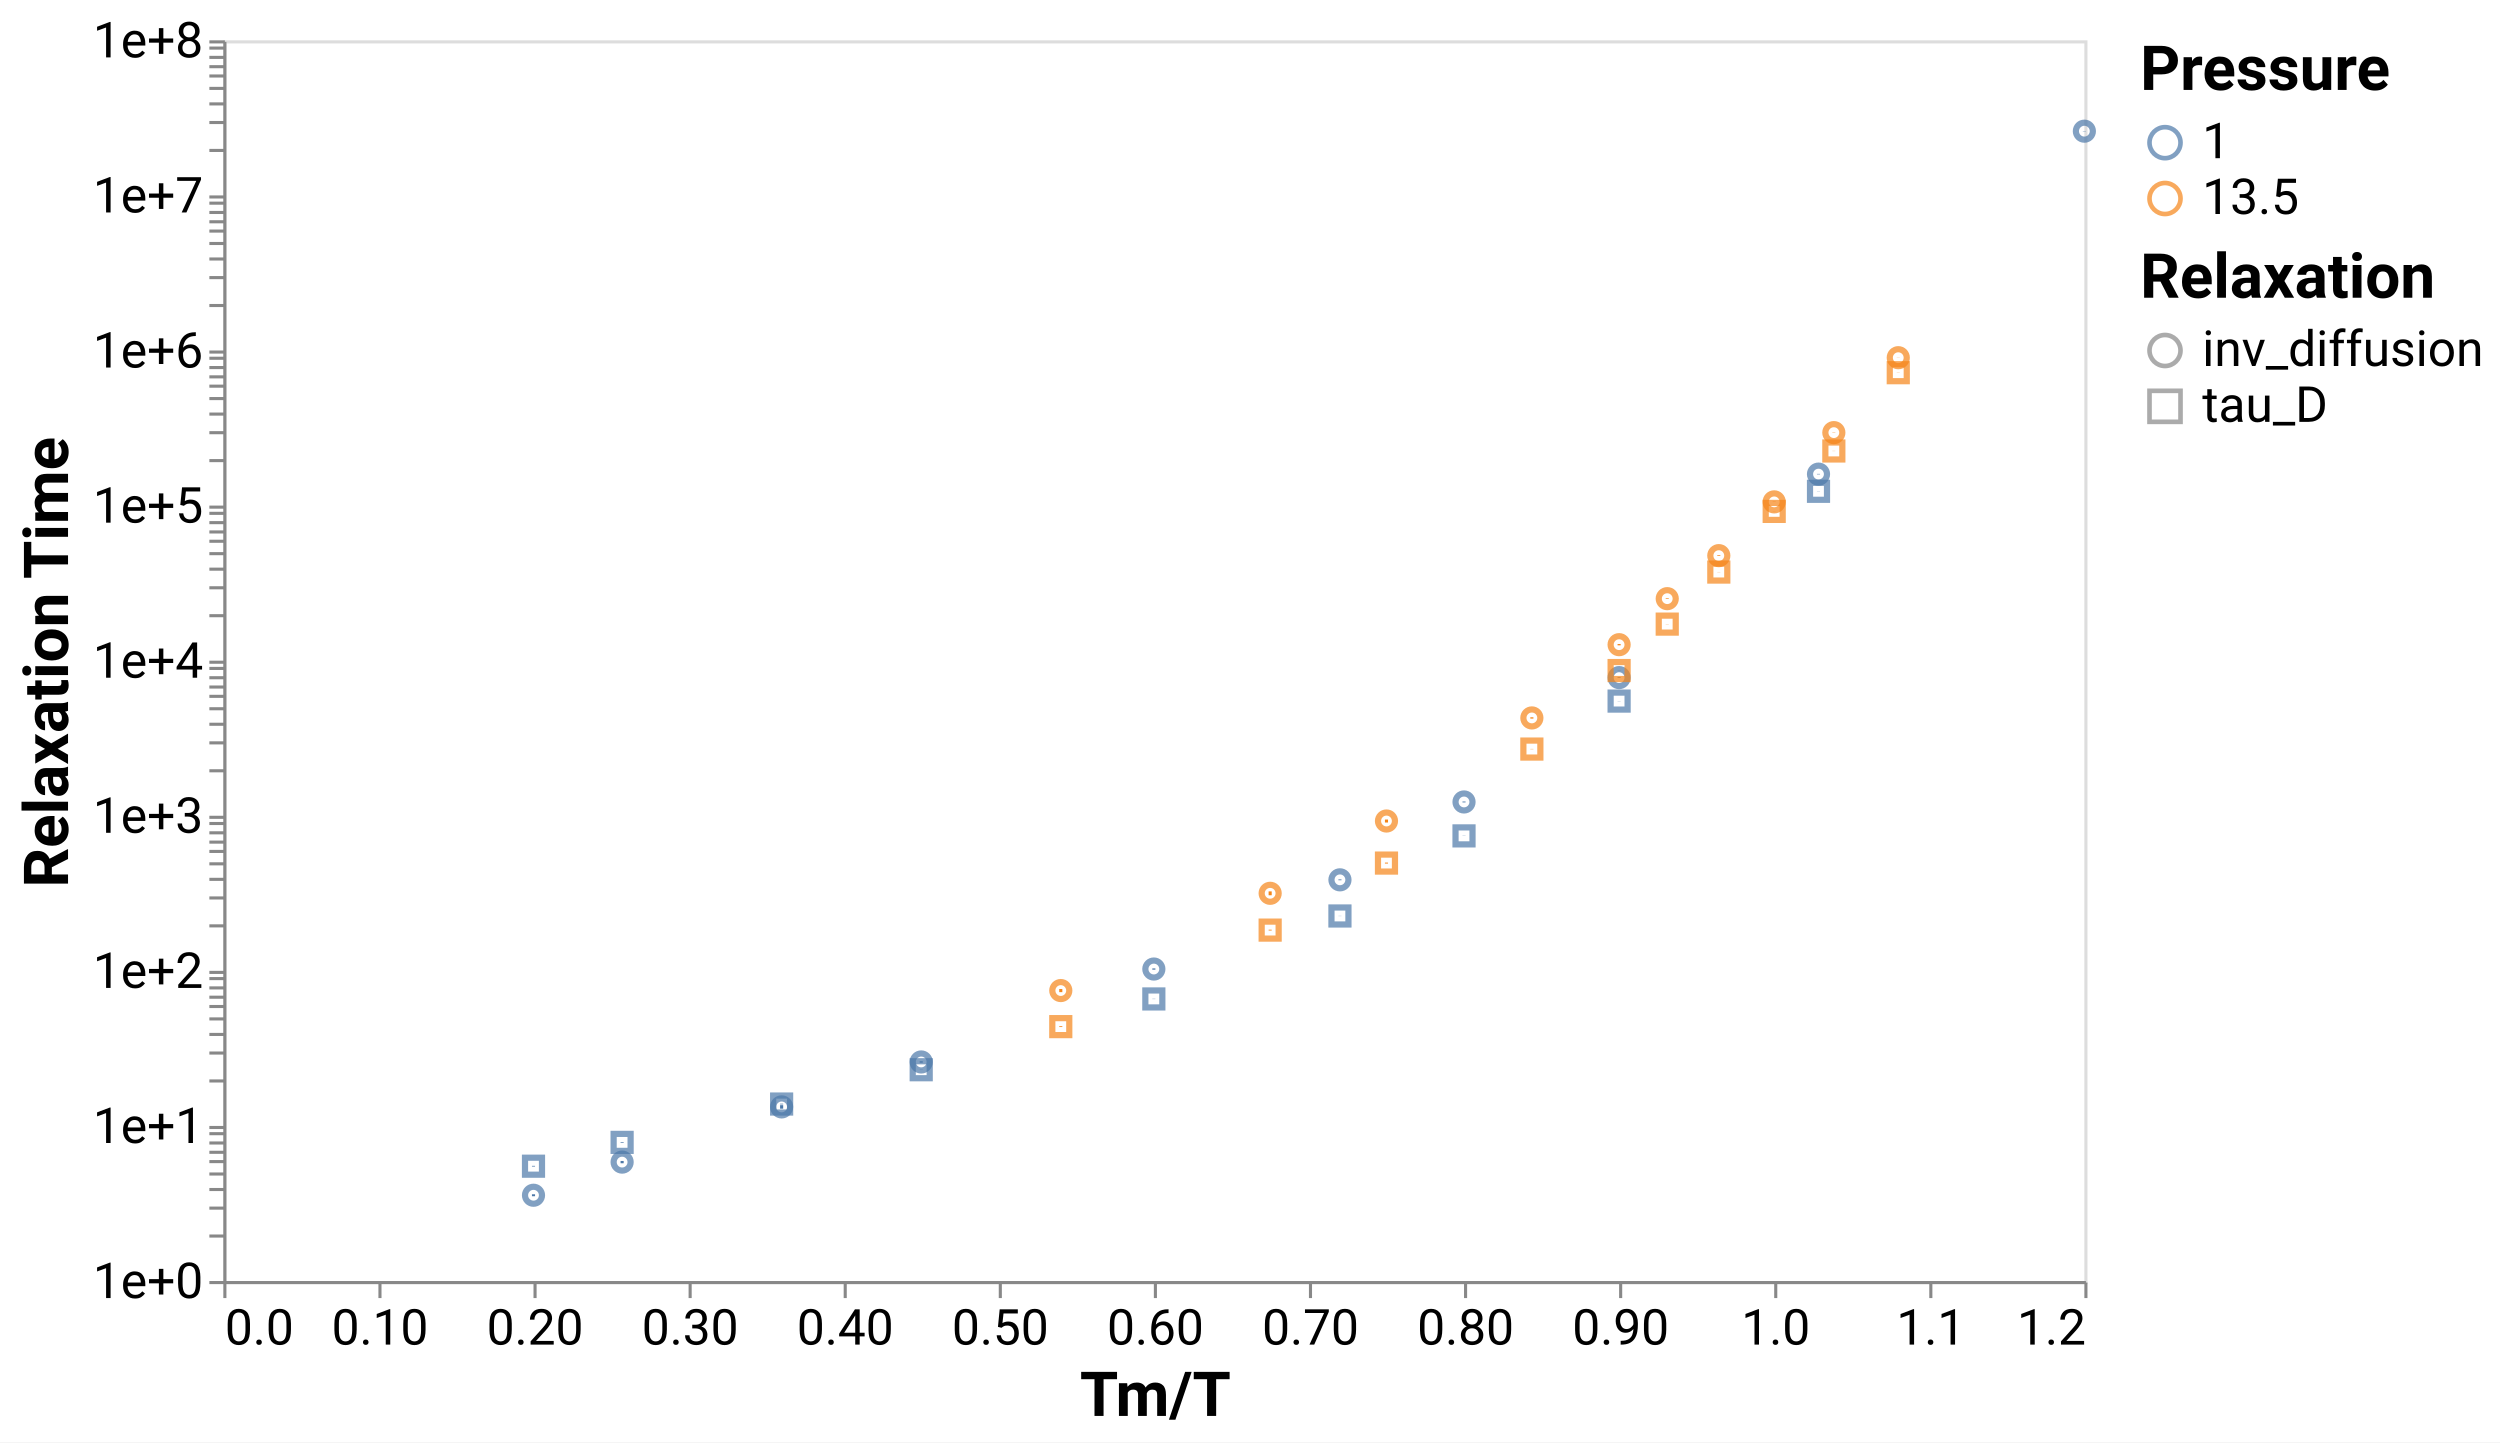
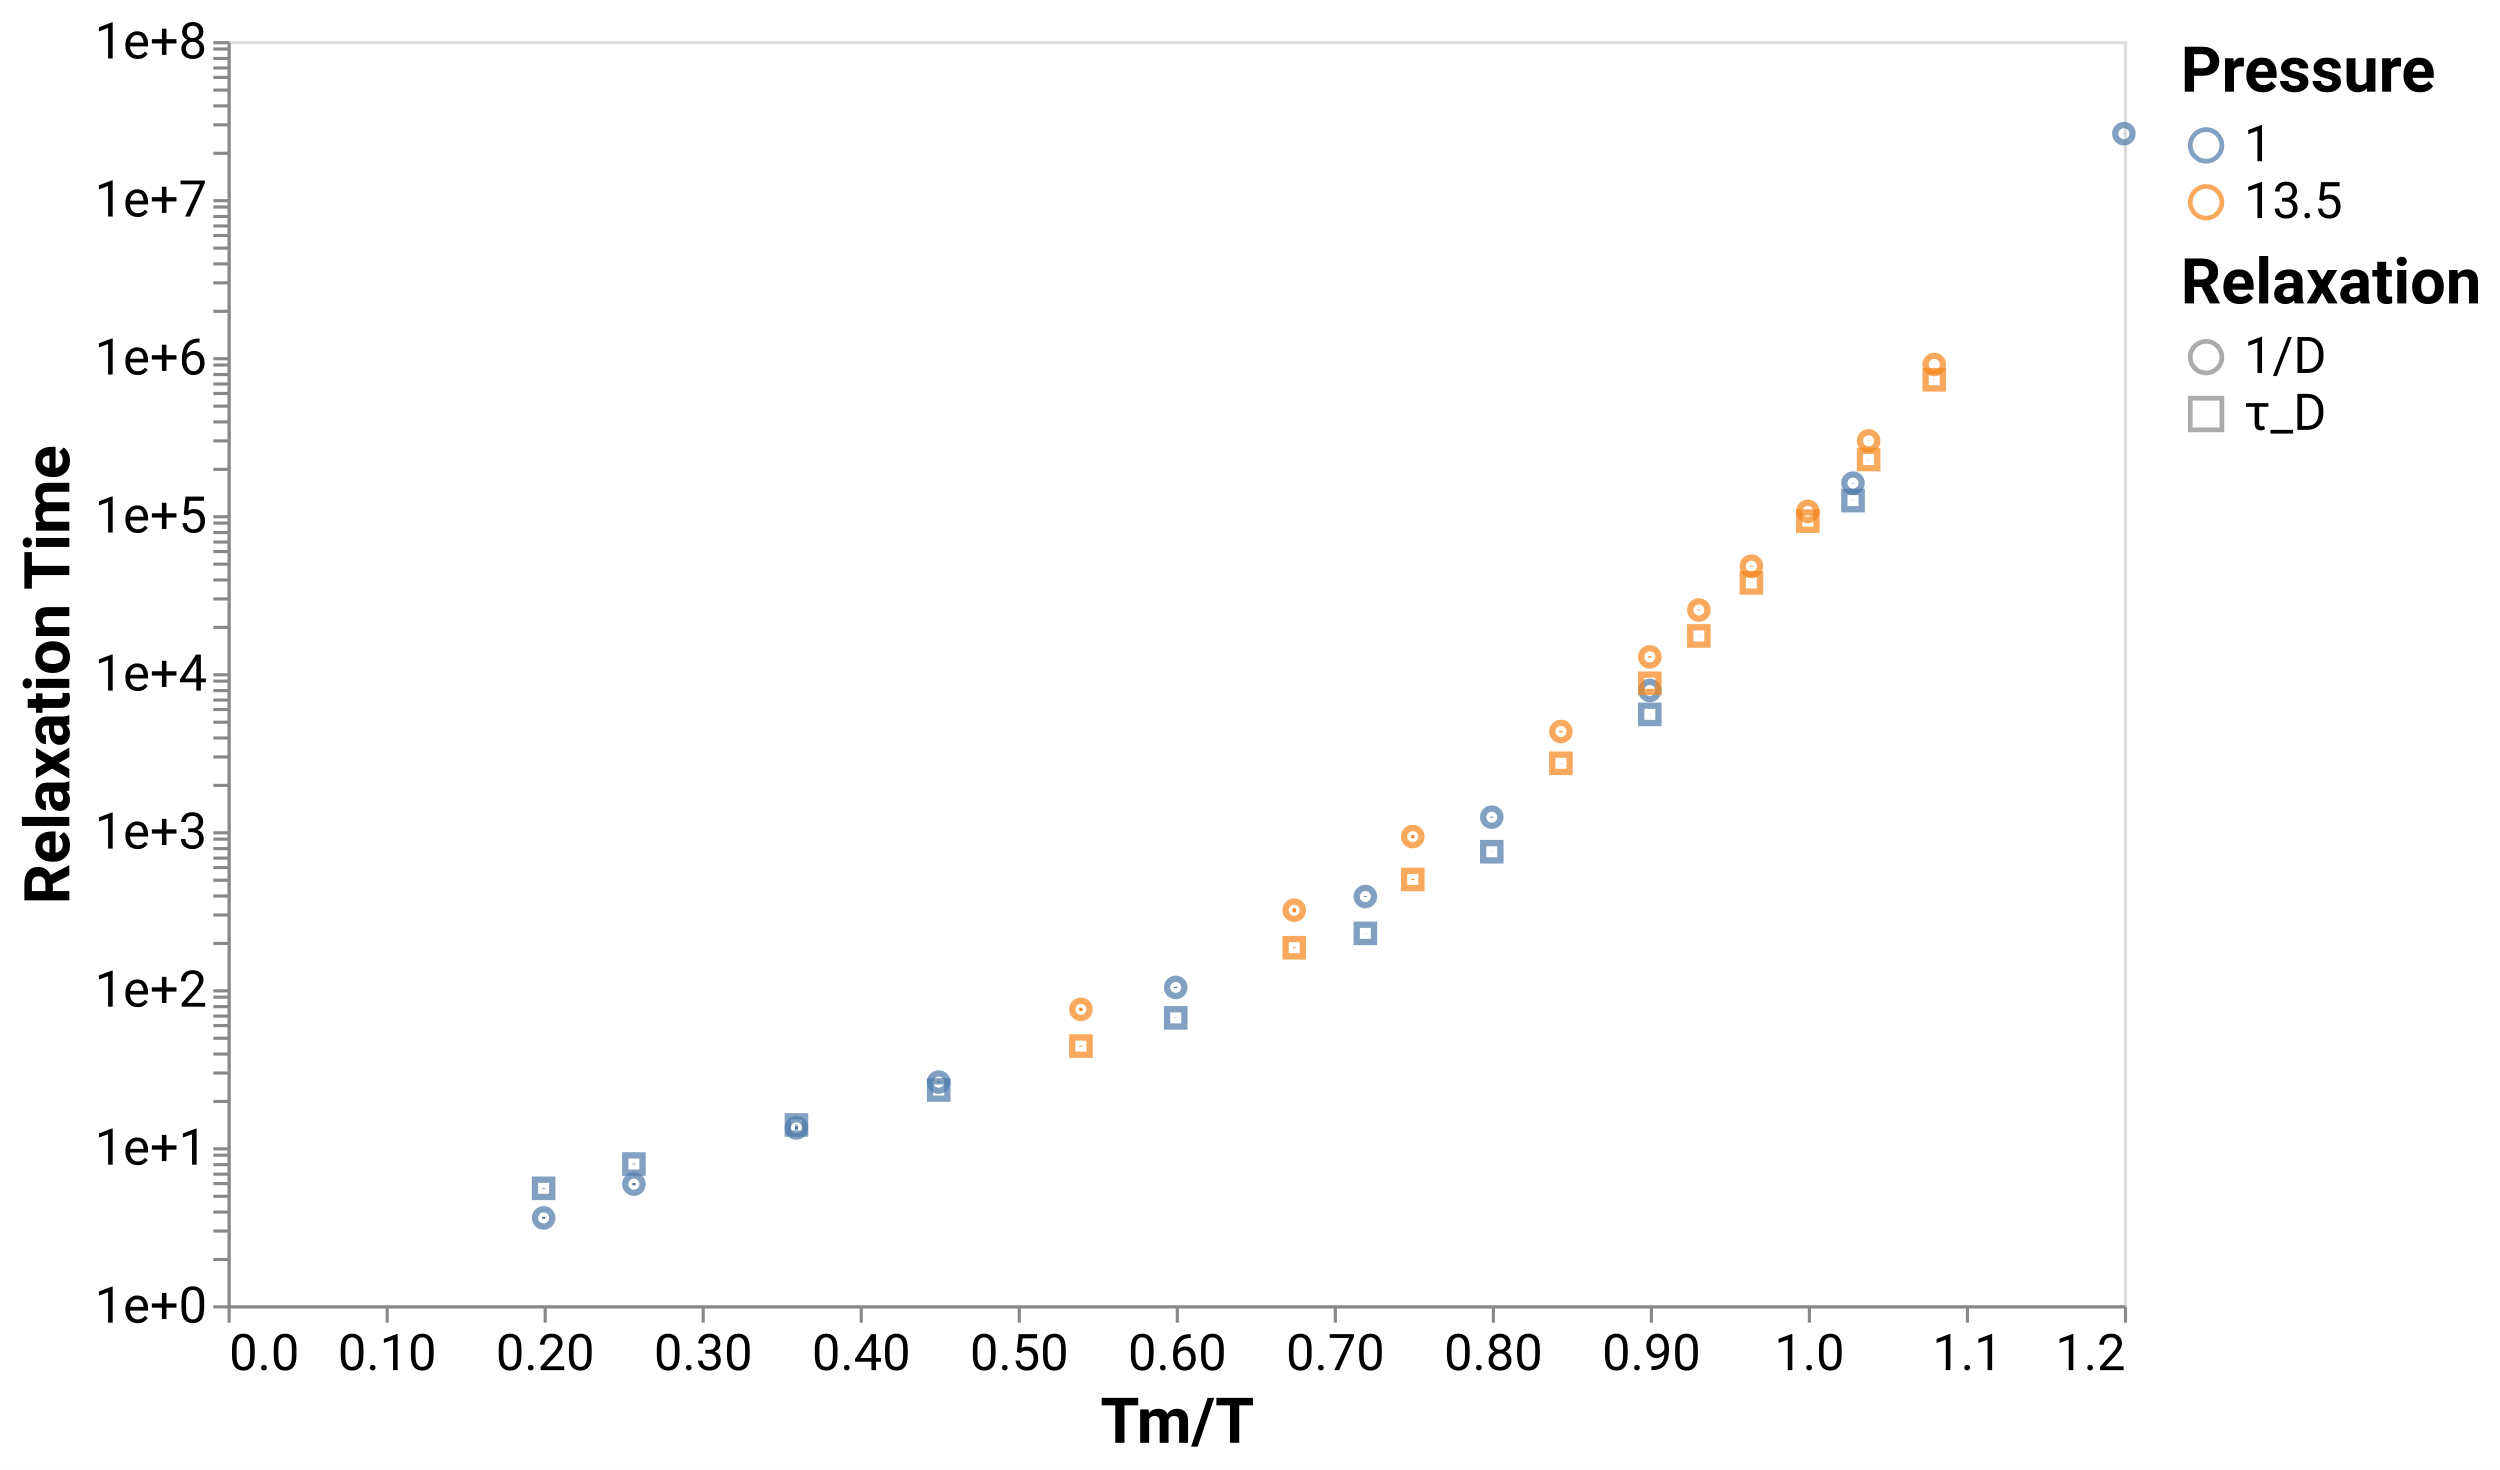
- <svg xmlns="http://www.w3.org/2000/svg" class="marks" width="806" height="465" viewBox="0 0 806 465" version="1.1">
-   <rect width="806" height="465" style="fill: white;" />
+ <svg xmlns="http://www.w3.org/2000/svg" class="marks" width="791" height="465" viewBox="0 0 791 465" version="1.1">
+   <rect width="791" height="465" style="fill: white;" />
  <g transform="translate(72,13)">
    <g class="mark-group role-frame root">
      <g transform="translate(0,0)">
        <path class="background" d="M0.5,0.5h600v400h-600Z" style="fill: none; stroke: #ddd;" />
        <g>
          <g class="mark-rule role-mark layer_0_layer_0_marks">
            <line transform="translate(600,29.33864)" x2="0" y2="-0.09" style="fill: none; stroke: #4c78a8;" />
            <line transform="translate(514.2857,139.9271)" x2="0" y2="-0.143" style="fill: none; stroke: #4c78a8;" />
            <line transform="translate(514.2857,145.4227)" x2="0" y2="-0.055" style="fill: none; stroke: #4c78a8;" />
            <line transform="translate(450,205.5705)" x2="0" y2="-0.221" style="fill: none; stroke: #4c78a8;" />
            <line transform="translate(450,213.0601)" x2="0" y2="-0.058" style="fill: none; stroke: #4c78a8;" />
            <line transform="translate(400,245.6955)" x2="0" y2="-0.285" style="fill: none; stroke: #4c78a8;" />
            <line transform="translate(400,256.5211)" x2="0" y2="-0.056" style="fill: none; stroke: #4c78a8;" />
            <line transform="translate(360,270.788)" x2="0" y2="-0.261" style="fill: none; stroke: #4c78a8;" />
            <line transform="translate(360,282.3422)" x2="0" y2="-0.054" style="fill: none; stroke: #4c78a8;" />
            <line transform="translate(300,299.6204)" x2="0" y2="-0.405" style="fill: none; stroke: #4c78a8;" />
            <line transform="translate(300,309.1024)" x2="0" y2="-0.079" style="fill: none; stroke: #4c78a8;" />
            <line transform="translate(225,329.6024)" x2="0" y2="-0.447" style="fill: none; stroke: #4c78a8;" />
            <line transform="translate(225,331.9201)" x2="0" y2="-0.074" style="fill: none; stroke: #4c78a8;" />
            <line transform="translate(180,344.4396)" x2="0" y2="-1.129" style="fill: none; stroke: #4c78a8;" />
            <line transform="translate(180,343.0523)" x2="0" y2="-0.218" style="fill: none; stroke: #4c78a8;" />
            <line transform="translate(540,102.3445)" x2="0" y2="-0.047" style="fill: none; stroke: #f58518;" />
            <line transform="translate(540,107.1875)" x2="0" y2="-0.054" style="fill: none; stroke: #f58518;" />
            <line transform="translate(519.2308,126.5232)" x2="0" y2="-0.091" style="fill: none; stroke: #f58518;" />
            <line transform="translate(519.2308,132.4262)" x2="0" y2="-0.057" style="fill: none; stroke: #f58518;" />
            <line transform="translate(500,148.8528)" x2="0" y2="-0.097" style="fill: none; stroke: #f58518;" />
            <line transform="translate(500,151.9076)" x2="0" y2="-0.056" style="fill: none; stroke: #f58518;" />
            <line transform="translate(128.5714,362.0338)" x2="0" y2="-0.739" style="fill: none; stroke: #4c78a8;" />
            <line transform="translate(128.5714,355.4131)" x2="0" y2="-0.22" style="fill: none; stroke: #4c78a8;" />
            <line transform="translate(482.1429,166.2536)" x2="0" y2="-0.232" style="fill: none; stroke: #f58518;" />
            <line transform="translate(482.1429,171.465)" x2="0" y2="-0.059" style="fill: none; stroke: #f58518;" />
            <line transform="translate(465.5172,180.1127)" x2="0" y2="-0.209" style="fill: none; stroke: #f58518;" />
            <line transform="translate(465.5172,188.244)" x2="0" y2="-0.059" style="fill: none; stroke: #f58518;" />
            <line transform="translate(450,195.0574)" x2="0" y2="-0.426" style="fill: none; stroke: #f58518;" />
            <line transform="translate(450,203.2277)" x2="0" y2="-0.092" style="fill: none; stroke: #f58518;" />
            <line transform="translate(421.875,218.6716)" x2="0" y2="-0.42" style="fill: none; stroke: #f58518;" />
            <line transform="translate(421.875,228.5468)" x2="0" y2="-0.092" style="fill: none; stroke: #f58518;" />
            <line transform="translate(100,372.6656)" x2="0" y2="-0.631" style="fill: none; stroke: #4c78a8;" />
            <line transform="translate(100,363.0913)" x2="0" y2="-0.22" style="fill: none; stroke: #4c78a8;" />
            <line transform="translate(375,252.1793)" x2="0" y2="-0.962" style="fill: none; stroke: #f58518;" />
            <line transform="translate(375,265.4076)" x2="0" y2="-0.303" style="fill: none; stroke: #f58518;" />
            <line transform="translate(337.5,275.635)" x2="0" y2="-1.252" style="fill: none; stroke: #f58518;" />
            <line transform="translate(337.5,286.9982)" x2="0" y2="-0.265" style="fill: none; stroke: #f58518;" />
            <line transform="translate(270,306.8686)" x2="0" y2="-1.017" style="fill: none; stroke: #f58518;" />
            <line transform="translate(270,318.1154)" x2="0" y2="-0.265" style="fill: none; stroke: #f58518;" />
          </g>
          <g class="mark-symbol role-mark layer_1_marks">
            <path transform="translate(600,29.2934)" d="M2.739,0A2.739,2.739,0,1,1,-2.739,0A2.739,2.739,0,1,1,2.739,0" style="fill: none; stroke: #4c78a8; stroke-width: 2; opacity: 0.7;" />
            <path transform="translate(514.2857,139.8557)" d="M2.739,0A2.739,2.739,0,1,1,-2.739,0A2.739,2.739,0,1,1,2.739,0" style="fill: none; stroke: #4c78a8; stroke-width: 2; opacity: 0.7;" />
            <path transform="translate(514.2857,145.3954)" d="M-2.739,-2.739h5.477v5.477h-5.477Z" style="fill: none; stroke: #4c78a8; stroke-width: 2; opacity: 0.7;" />
            <path transform="translate(450,205.4598)" d="M2.739,0A2.739,2.739,0,1,1,-2.739,0A2.739,2.739,0,1,1,2.739,0" style="fill: none; stroke: #4c78a8; stroke-width: 2; opacity: 0.7;" />
            <path transform="translate(450,213.0313)" d="M-2.739,-2.739h5.477v5.477h-5.477Z" style="fill: none; stroke: #4c78a8; stroke-width: 2; opacity: 0.7;" />
            <path transform="translate(400,245.5524)" d="M2.739,0A2.739,2.739,0,1,1,-2.739,0A2.739,2.739,0,1,1,2.739,0" style="fill: none; stroke: #4c78a8; stroke-width: 2; opacity: 0.7;" />
            <path transform="translate(400,256.4933)" d="M-2.739,-2.739h5.477v5.477h-5.477Z" style="fill: none; stroke: #4c78a8; stroke-width: 2; opacity: 0.7;" />
            <path transform="translate(360,270.6572)" d="M2.739,0A2.739,2.739,0,1,1,-2.739,0A2.739,2.739,0,1,1,2.739,0" style="fill: none; stroke: #4c78a8; stroke-width: 2; opacity: 0.7;" />
            <path transform="translate(360,282.315)" d="M-2.739,-2.739h5.477v5.477h-5.477Z" style="fill: none; stroke: #4c78a8; stroke-width: 2; opacity: 0.7;" />
            <path transform="translate(300,299.4169)" d="M2.739,0A2.739,2.739,0,1,1,-2.739,0A2.739,2.739,0,1,1,2.739,0" style="fill: none; stroke: #4c78a8; stroke-width: 2; opacity: 0.7;" />
            <path transform="translate(300,309.0627)" d="M-2.739,-2.739h5.477v5.477h-5.477Z" style="fill: none; stroke: #4c78a8; stroke-width: 2; opacity: 0.7;" />
            <path transform="translate(225,329.3776)" d="M2.739,0A2.739,2.739,0,1,1,-2.739,0A2.739,2.739,0,1,1,2.739,0" style="fill: none; stroke: #4c78a8; stroke-width: 2; opacity: 0.7;" />
            <path transform="translate(225,331.8829)" d="M-2.739,-2.739h5.477v5.477h-5.477Z" style="fill: none; stroke: #4c78a8; stroke-width: 2; opacity: 0.7;" />
            <path transform="translate(180,343.8675)" d="M2.739,0A2.739,2.739,0,1,1,-2.739,0A2.739,2.739,0,1,1,2.739,0" style="fill: none; stroke: #4c78a8; stroke-width: 2; opacity: 0.7;" />
            <path transform="translate(180,342.943)" d="M-2.739,-2.739h5.477v5.477h-5.477Z" style="fill: none; stroke: #4c78a8; stroke-width: 2; opacity: 0.7;" />
            <path transform="translate(540,102.3207)" d="M2.739,0A2.739,2.739,0,1,1,-2.739,0A2.739,2.739,0,1,1,2.739,0" style="fill: none; stroke: #f58518; stroke-width: 2; opacity: 0.7;" />
            <path transform="translate(540,107.1604)" d="M-2.739,-2.739h5.477v5.477h-5.477Z" style="fill: none; stroke: #f58518; stroke-width: 2; opacity: 0.7;" />
            <path transform="translate(519.2308,126.4774)" d="M2.739,0A2.739,2.739,0,1,1,-2.739,0A2.739,2.739,0,1,1,2.739,0" style="fill: none; stroke: #f58518; stroke-width: 2; opacity: 0.7;" />
            <path transform="translate(519.2308,132.3978)" d="M-2.739,-2.739h5.477v5.477h-5.477Z" style="fill: none; stroke: #f58518; stroke-width: 2; opacity: 0.7;" />
            <path transform="translate(500,148.8045)" d="M2.739,0A2.739,2.739,0,1,1,-2.739,0A2.739,2.739,0,1,1,2.739,0" style="fill: none; stroke: #f58518; stroke-width: 2; opacity: 0.7;" />
            <path transform="translate(500,151.8793)" d="M-2.739,-2.739h5.477v5.477h-5.477Z" style="fill: none; stroke: #f58518; stroke-width: 2; opacity: 0.7;" />
            <path transform="translate(128.5714,361.6613)" d="M2.739,0A2.739,2.739,0,1,1,-2.739,0A2.739,2.739,0,1,1,2.739,0" style="fill: none; stroke: #4c78a8; stroke-width: 2; opacity: 0.7;" />
            <path transform="translate(128.5714,355.303)" d="M-2.739,-2.739h5.477v5.477h-5.477Z" style="fill: none; stroke: #4c78a8; stroke-width: 2; opacity: 0.7;" />
            <path transform="translate(482.1429,166.1371)" d="M2.739,0A2.739,2.739,0,1,1,-2.739,0A2.739,2.739,0,1,1,2.739,0" style="fill: none; stroke: #f58518; stroke-width: 2; opacity: 0.7;" />
            <path transform="translate(482.1429,171.4356)" d="M-2.739,-2.739h5.477v5.477h-5.477Z" style="fill: none; stroke: #f58518; stroke-width: 2; opacity: 0.7;" />
            <path transform="translate(465.5172,180.0078)" d="M2.739,0A2.739,2.739,0,1,1,-2.739,0A2.739,2.739,0,1,1,2.739,0" style="fill: none; stroke: #f58518; stroke-width: 2; opacity: 0.7;" />
            <path transform="translate(465.5172,188.2147)" d="M-2.739,-2.739h5.477v5.477h-5.477Z" style="fill: none; stroke: #f58518; stroke-width: 2; opacity: 0.7;" />
            <path transform="translate(450,194.8432)" d="M2.739,0A2.739,2.739,0,1,1,-2.739,0A2.739,2.739,0,1,1,2.739,0" style="fill: none; stroke: #f58518; stroke-width: 2; opacity: 0.7;" />
            <path transform="translate(450,203.1818)" d="M-2.739,-2.739h5.477v5.477h-5.477Z" style="fill: none; stroke: #f58518; stroke-width: 2; opacity: 0.7;" />
            <path transform="translate(421.875,218.4605)" d="M2.739,0A2.739,2.739,0,1,1,-2.739,0A2.739,2.739,0,1,1,2.739,0" style="fill: none; stroke: #f58518; stroke-width: 2; opacity: 0.7;" />
            <path transform="translate(421.875,228.5006)" d="M-2.739,-2.739h5.477v5.477h-5.477Z" style="fill: none; stroke: #f58518; stroke-width: 2; opacity: 0.7;" />
            <path transform="translate(100,372.3479)" d="M2.739,0A2.739,2.739,0,1,1,-2.739,0A2.739,2.739,0,1,1,2.739,0" style="fill: none; stroke: #4c78a8; stroke-width: 2; opacity: 0.7;" />
            <path transform="translate(100,362.981)" d="M-2.739,-2.739h5.477v5.477h-5.477Z" style="fill: none; stroke: #4c78a8; stroke-width: 2; opacity: 0.7;" />
            <path transform="translate(375,251.6931)" d="M2.739,0A2.739,2.739,0,1,1,-2.739,0A2.739,2.739,0,1,1,2.739,0" style="fill: none; stroke: #f58518; stroke-width: 2; opacity: 0.7;" />
            <path transform="translate(375,265.2554)" d="M-2.739,-2.739h5.477v5.477h-5.477Z" style="fill: none; stroke: #f58518; stroke-width: 2; opacity: 0.7;" />
            <path transform="translate(337.5,275.0001)" d="M2.739,0A2.739,2.739,0,1,1,-2.739,0A2.739,2.739,0,1,1,2.739,0" style="fill: none; stroke: #f58518; stroke-width: 2; opacity: 0.7;" />
            <path transform="translate(337.5,286.8653)" d="M-2.739,-2.739h5.477v5.477h-5.477Z" style="fill: none; stroke: #f58518; stroke-width: 2; opacity: 0.7;" />
            <path transform="translate(270,306.354)" d="M2.739,0A2.739,2.739,0,1,1,-2.739,0A2.739,2.739,0,1,1,2.739,0" style="fill: none; stroke: #f58518; stroke-width: 2; opacity: 0.7;" />
            <path transform="translate(270,317.9824)" d="M-2.739,-2.739h5.477v5.477h-5.477Z" style="fill: none; stroke: #f58518; stroke-width: 2; opacity: 0.7;" />
          </g>
          <g class="mark-group role-legend">
            <g transform="translate(618,0)">
              <path class="background" d="M0,0h81v59h-81Z" style="pointer-events: none; fill: none;" />
              <g>
                <g class="mark-group role-legend-entry">
                  <g transform="translate(0,25)">
                    <path class="background" d="M0,0h0v0h0Z" style="pointer-events: none; fill: none;" />
                    <g>
                      <g class="mark-group role-scope">
                        <g transform="translate(0,0)">
                          <path class="background" d="M0,0h51.217v16h-51.217Z" style="pointer-events: none; fill: none; opacity: 1;" />
                          <g>
                            <g class="mark-symbol role-legend-symbol" style="pointer-events: none;">
                              <path transform="translate(8,8)" d="M5,0A5,5,0,1,1,-5,0A5,5,0,1,1,5,0" style="fill: none; stroke: #4c78a8; stroke-width: 1.5; opacity: 0.7;" />
                            </g>
                            <g class="mark-text role-legend-label" style="pointer-events: none;">
                              <text text-anchor="start" transform="translate(20,13)" style="font-family: Roboto; font-size: 16px; fill: #000; opacity: 1;">1</text>
                            </g>
                          </g>
                          <path class="foreground" d="" style="pointer-events: none; display: none; fill: none;" />
                        </g>
                        <g transform="translate(0,18)">
                          <path class="background" d="M0,0h51.217v16h-51.217Z" style="pointer-events: none; fill: none; opacity: 1;" />
                          <g>
                            <g class="mark-symbol role-legend-symbol" style="pointer-events: none;">
                              <path transform="translate(8,8)" d="M5,0A5,5,0,1,1,-5,0A5,5,0,1,1,5,0" style="fill: none; stroke: #f58518; stroke-width: 1.5; opacity: 0.7;" />
                            </g>
                            <g class="mark-text role-legend-label" style="pointer-events: none;">
                              <text text-anchor="start" transform="translate(20,13)" style="font-family: Roboto; font-size: 16px; fill: #000; opacity: 1;">13.5</text>
                            </g>
                          </g>
                          <path class="foreground" d="" style="pointer-events: none; display: none; fill: none;" />
                        </g>
                      </g>
                    </g>
                    <path class="foreground" d="" style="pointer-events: none; display: none; fill: none;" />
                  </g>
                </g>
                <g class="mark-text role-legend-title" style="pointer-events: none;">
                  <text text-anchor="start" transform="translate(0,16)" style="font-family: Roboto; font-size: 20px; font-weight: bold; fill: #000; opacity: 1;">Pressure</text>
                </g>
              </g>
              <path class="foreground" d="" style="pointer-events: none; display: none; fill: none;" />
            </g>
          </g>
          <g class="mark-group role-legend">
            <g transform="translate(618,67)">
-               <path class="background" d="M0,0h111v59h-111Z" style="pointer-events: none; fill: none;" />
+               <path class="background" d="M0,0h96v59h-96Z" style="pointer-events: none; fill: none;" />
              <g>
                <g class="mark-group role-legend-entry">
                  <g transform="translate(0,25)">
                    <path class="background" d="M0,0h0v0h0Z" style="pointer-events: none; fill: none;" />
                    <g>
                      <g class="mark-group role-scope">
                        <g transform="translate(0,0)">
-                           <path class="background" d="M0,0h110.633v16h-110.633Z" style="pointer-events: none; fill: none; opacity: 1;" />
+                           <path class="background" d="M0,0h46.1v16h-46.1Z" style="pointer-events: none; fill: none; opacity: 1;" />
                          <g>
                            <g class="mark-symbol role-legend-symbol" style="pointer-events: none;">
                              <path transform="translate(8,8)" d="M5,0A5,5,0,1,1,-5,0A5,5,0,1,1,5,0" style="fill: none; stroke: #888; stroke-width: 1.5; opacity: 0.7;" />
                            </g>
                            <g class="mark-text role-legend-label" style="pointer-events: none;">
-                               <text text-anchor="start" transform="translate(20,13)" style="font-family: Roboto; font-size: 16px; fill: #000; opacity: 1;">inv_diffusion</text>
+                               <text text-anchor="start" transform="translate(20,13)" style="font-family: Roboto; font-size: 16px; fill: #000; opacity: 1;">1/D</text>
                            </g>
                          </g>
                          <path class="foreground" d="" style="pointer-events: none; display: none; fill: none;" />
                        </g>
                        <g transform="translate(0,18)">
-                           <path class="background" d="M0,0h110.633v16h-110.633Z" style="pointer-events: none; fill: none; opacity: 1;" />
+                           <path class="background" d="M0,0h46.1v16h-46.1Z" style="pointer-events: none; fill: none; opacity: 1;" />
                          <g>
                            <g class="mark-symbol role-legend-symbol" style="pointer-events: none;">
                              <path transform="translate(8,8)" d="M-5,-5h10v10h-10Z" style="fill: none; stroke: #888; stroke-width: 1.5; opacity: 0.7;" />
                            </g>
                            <g class="mark-text role-legend-label" style="pointer-events: none;">
-                               <text text-anchor="start" transform="translate(20,13)" style="font-family: Roboto; font-size: 16px; fill: #000; opacity: 1;">tau_D</text>
+                               <text text-anchor="start" transform="translate(20,13)" style="font-family: Roboto; font-size: 16px; fill: #000; opacity: 1;">τ_D</text>
                            </g>
                          </g>
                          <path class="foreground" d="" style="pointer-events: none; display: none; fill: none;" />
                        </g>
                      </g>
                    </g>
                    <path class="foreground" d="" style="pointer-events: none; display: none; fill: none;" />
                  </g>
                </g>
                <g class="mark-text role-legend-title" style="pointer-events: none;">
                  <text text-anchor="start" transform="translate(0,16)" style="font-family: Roboto; font-size: 20px; font-weight: bold; fill: #000; opacity: 1;">Relaxation</text>
                </g>
              </g>
              <path class="foreground" d="" style="pointer-events: none; display: none; fill: none;" />
            </g>
          </g>
          <g class="mark-group role-axis">
            <g transform="translate(0.5,400.5)">
              <path class="background" d="M0,0h0v0h0Z" style="pointer-events: none; fill: none;" />
              <g>
                <g class="mark-rule role-axis-tick" style="pointer-events: none;">
                  <line transform="translate(0,0)" x2="0" y2="5" style="fill: none; stroke: #888; stroke-width: 1; opacity: 1;" />
                  <line transform="translate(50,0)" x2="0" y2="5" style="fill: none; stroke: #888; stroke-width: 1; opacity: 1;" />
                  <line transform="translate(100,0)" x2="0" y2="5" style="fill: none; stroke: #888; stroke-width: 1; opacity: 1;" />
                  <line transform="translate(150,0)" x2="0" y2="5" style="fill: none; stroke: #888; stroke-width: 1; opacity: 1;" />
                  <line transform="translate(200,0)" x2="0" y2="5" style="fill: none; stroke: #888; stroke-width: 1; opacity: 1;" />
                  <line transform="translate(250,0)" x2="0" y2="5" style="fill: none; stroke: #888; stroke-width: 1; opacity: 1;" />
                  <line transform="translate(300,0)" x2="0" y2="5" style="fill: none; stroke: #888; stroke-width: 1; opacity: 1;" />
                  <line transform="translate(350,0)" x2="0" y2="5" style="fill: none; stroke: #888; stroke-width: 1; opacity: 1;" />
                  <line transform="translate(400,0)" x2="0" y2="5" style="fill: none; stroke: #888; stroke-width: 1; opacity: 1;" />
                  <line transform="translate(450,0)" x2="0" y2="5" style="fill: none; stroke: #888; stroke-width: 1; opacity: 1;" />
                  <line transform="translate(500,0)" x2="0" y2="5" style="fill: none; stroke: #888; stroke-width: 1; opacity: 1;" />
                  <line transform="translate(550,0)" x2="0" y2="5" style="fill: none; stroke: #888; stroke-width: 1; opacity: 1;" />
                  <line transform="translate(600,0)" x2="0" y2="5" style="fill: none; stroke: #888; stroke-width: 1; opacity: 1;" />
                </g>
                <g class="mark-text role-axis-label" style="pointer-events: none;">
                  <text text-anchor="start" transform="translate(0,20)" style="font-family: Roboto; font-size: 16px; fill: #000; opacity: 1;">0.0</text>
                  <text text-anchor="middle" transform="translate(50,20)" style="font-family: Roboto; font-size: 16px; fill: #000; opacity: 1;">0.10</text>
                  <text text-anchor="middle" transform="translate(100,20)" style="font-family: Roboto; font-size: 16px; fill: #000; opacity: 1;">0.20</text>
                  <text text-anchor="middle" transform="translate(150,20)" style="font-family: Roboto; font-size: 16px; fill: #000; opacity: 1;">0.30</text>
                  <text text-anchor="middle" transform="translate(200,20)" style="font-family: Roboto; font-size: 16px; fill: #000; opacity: 1;">0.40</text>
                  <text text-anchor="middle" transform="translate(250,20)" style="font-family: Roboto; font-size: 16px; fill: #000; opacity: 1;">0.50</text>
                  <text text-anchor="middle" transform="translate(300,20)" style="font-family: Roboto; font-size: 16px; fill: #000; opacity: 1;">0.60</text>
                  <text text-anchor="middle" transform="translate(350,20)" style="font-family: Roboto; font-size: 16px; fill: #000; opacity: 1;">0.70</text>
                  <text text-anchor="middle" transform="translate(400,20)" style="font-family: Roboto; font-size: 16px; fill: #000; opacity: 1;">0.80</text>
                  <text text-anchor="middle" transform="translate(450,20)" style="font-family: Roboto; font-size: 16px; fill: #000; opacity: 1;">0.90</text>
                  <text text-anchor="middle" transform="translate(500,20)" style="font-family: Roboto; font-size: 16px; fill: #000; opacity: 1;">1.0</text>
                  <text text-anchor="middle" transform="translate(550,20)" style="font-family: Roboto; font-size: 16px; fill: #000; opacity: 1;">1.1</text>
                  <text text-anchor="end" transform="translate(600,20)" style="font-family: Roboto; font-size: 16px; fill: #000; opacity: 1;">1.2</text>
                </g>
                <g class="mark-rule role-axis-domain" style="pointer-events: none;">
                  <line transform="translate(0,0)" x2="600" y2="0" style="fill: none; stroke: #888; stroke-width: 1; opacity: 1;" />
                </g>
                <g class="mark-text role-axis-title" style="pointer-events: none;">
                  <text text-anchor="middle" transform="translate(300,43)" style="font-family: Roboto; font-size: 20px; font-weight: bold; fill: #000; opacity: 1;">Tm/T</text>
                </g>
              </g>
              <path class="foreground" d="" style="pointer-events: none; display: none; fill: none;" />
            </g>
          </g>
          <g class="mark-group role-axis">
            <g transform="translate(0.5,0.5)">
              <path class="background" d="M0,0h0v0h0Z" style="pointer-events: none; fill: none;" />
              <g>
                <g class="mark-rule role-axis-tick" style="pointer-events: none;">
                  <line transform="translate(0,400)" x2="-5" y2="0" style="fill: none; stroke: #888; stroke-width: 1; opacity: 1;" />
                  <line transform="translate(0,385)" x2="-5" y2="0" style="fill: none; stroke: #888; stroke-width: 1; opacity: 1;" />
                  <line transform="translate(0,376)" x2="-5" y2="0" style="fill: none; stroke: #888; stroke-width: 1; opacity: 1;" />
                  <line transform="translate(0,370)" x2="-5" y2="0" style="fill: none; stroke: #888; stroke-width: 1; opacity: 1;" />
                  <line transform="translate(0,365)" x2="-5" y2="0" style="fill: none; stroke: #888; stroke-width: 1; opacity: 1;" />
                  <line transform="translate(0,361)" x2="-5" y2="0" style="fill: none; stroke: #888; stroke-width: 1; opacity: 1;" />
                  <line transform="translate(0,358)" x2="-5" y2="0" style="fill: none; stroke: #888; stroke-width: 1; opacity: 1;" />
                  <line transform="translate(0,355)" x2="-5" y2="0" style="fill: none; stroke: #888; stroke-width: 1; opacity: 1;" />
                  <line transform="translate(0,352)" x2="-5" y2="0" style="fill: none; stroke: #888; stroke-width: 1; opacity: 1;" />
                  <line transform="translate(0,350)" x2="-5" y2="0" style="fill: none; stroke: #888; stroke-width: 1; opacity: 1;" />
                  <line transform="translate(0,335)" x2="-5" y2="0" style="fill: none; stroke: #888; stroke-width: 1; opacity: 1;" />
                  <line transform="translate(0,326)" x2="-5" y2="0" style="fill: none; stroke: #888; stroke-width: 1; opacity: 1;" />
                  <line transform="translate(0,320)" x2="-5" y2="0" style="fill: none; stroke: #888; stroke-width: 1; opacity: 1;" />
                  <line transform="translate(0,315)" x2="-5" y2="0" style="fill: none; stroke: #888; stroke-width: 1; opacity: 1;" />
                  <line transform="translate(0,311)" x2="-5" y2="0" style="fill: none; stroke: #888; stroke-width: 1; opacity: 1;" />
                  <line transform="translate(0,308)" x2="-5" y2="0" style="fill: none; stroke: #888; stroke-width: 1; opacity: 1;" />
                  <line transform="translate(0,305)" x2="-5" y2="0" style="fill: none; stroke: #888; stroke-width: 1; opacity: 1;" />
                  <line transform="translate(0,302)" x2="-5" y2="0" style="fill: none; stroke: #888; stroke-width: 1; opacity: 1;" />
                  <line transform="translate(0,300)" x2="-5" y2="0" style="fill: none; stroke: #888; stroke-width: 1; opacity: 1;" />
                  <line transform="translate(0,285)" x2="-5" y2="0" style="fill: none; stroke: #888; stroke-width: 1; opacity: 1;" />
                  <line transform="translate(0,276)" x2="-5" y2="0" style="fill: none; stroke: #888; stroke-width: 1; opacity: 1;" />
                  <line transform="translate(0,270)" x2="-5" y2="0" style="fill: none; stroke: #888; stroke-width: 1; opacity: 1;" />
                  <line transform="translate(0,265)" x2="-5" y2="0" style="fill: none; stroke: #888; stroke-width: 1; opacity: 1;" />
                  <line transform="translate(0,261)" x2="-5" y2="0" style="fill: none; stroke: #888; stroke-width: 1; opacity: 1;" />
                  <line transform="translate(0,258)" x2="-5" y2="0" style="fill: none; stroke: #888; stroke-width: 1; opacity: 1;" />
                  <line transform="translate(0,255)" x2="-5" y2="0" style="fill: none; stroke: #888; stroke-width: 1; opacity: 1;" />
                  <line transform="translate(0,252)" x2="-5" y2="0" style="fill: none; stroke: #888; stroke-width: 1; opacity: 1;" />
                  <line transform="translate(0,250)" x2="-5" y2="0" style="fill: none; stroke: #888; stroke-width: 1; opacity: 1;" />
                  <line transform="translate(0,235)" x2="-5" y2="0" style="fill: none; stroke: #888; stroke-width: 1; opacity: 1;" />
                  <line transform="translate(0,226)" x2="-5" y2="0" style="fill: none; stroke: #888; stroke-width: 1; opacity: 1;" />
                  <line transform="translate(0,220)" x2="-5" y2="0" style="fill: none; stroke: #888; stroke-width: 1; opacity: 1;" />
                  <line transform="translate(0,215)" x2="-5" y2="0" style="fill: none; stroke: #888; stroke-width: 1; opacity: 1;" />
                  <line transform="translate(0,211)" x2="-5" y2="0" style="fill: none; stroke: #888; stroke-width: 1; opacity: 1;" />
                  <line transform="translate(0,208)" x2="-5" y2="0" style="fill: none; stroke: #888; stroke-width: 1; opacity: 1;" />
                  <line transform="translate(0,205)" x2="-5" y2="0" style="fill: none; stroke: #888; stroke-width: 1; opacity: 1;" />
                  <line transform="translate(0,202)" x2="-5" y2="0" style="fill: none; stroke: #888; stroke-width: 1; opacity: 1;" />
                  <line transform="translate(0,200)" x2="-5" y2="0" style="fill: none; stroke: #888; stroke-width: 1; opacity: 1;" />
                  <line transform="translate(0,185)" x2="-5" y2="0" style="fill: none; stroke: #888; stroke-width: 1; opacity: 1;" />
                  <line transform="translate(0,176)" x2="-5" y2="0" style="fill: none; stroke: #888; stroke-width: 1; opacity: 1;" />
                  <line transform="translate(0,170)" x2="-5" y2="0" style="fill: none; stroke: #888; stroke-width: 1; opacity: 1;" />
                  <line transform="translate(0,165)" x2="-5" y2="0" style="fill: none; stroke: #888; stroke-width: 1; opacity: 1;" />
                  <line transform="translate(0,161)" x2="-5" y2="0" style="fill: none; stroke: #888; stroke-width: 1; opacity: 1;" />
                  <line transform="translate(0,158)" x2="-5" y2="0" style="fill: none; stroke: #888; stroke-width: 1; opacity: 1;" />
                  <line transform="translate(0,155)" x2="-5" y2="0" style="fill: none; stroke: #888; stroke-width: 1; opacity: 1;" />
                  <line transform="translate(0,152)" x2="-5" y2="0" style="fill: none; stroke: #888; stroke-width: 1; opacity: 1;" />
                  <line transform="translate(0,150)" x2="-5" y2="0" style="fill: none; stroke: #888; stroke-width: 1; opacity: 1;" />
                  <line transform="translate(0,135)" x2="-5" y2="0" style="fill: none; stroke: #888; stroke-width: 1; opacity: 1;" />
                  <line transform="translate(0,126)" x2="-5" y2="0" style="fill: none; stroke: #888; stroke-width: 1; opacity: 1;" />
                  <line transform="translate(0,120)" x2="-5" y2="0" style="fill: none; stroke: #888; stroke-width: 1; opacity: 1;" />
                  <line transform="translate(0,115)" x2="-5" y2="0" style="fill: none; stroke: #888; stroke-width: 1; opacity: 1;" />
                  <line transform="translate(0,111)" x2="-5" y2="0" style="fill: none; stroke: #888; stroke-width: 1; opacity: 1;" />
                  <line transform="translate(0,108)" x2="-5" y2="0" style="fill: none; stroke: #888; stroke-width: 1; opacity: 1;" />
                  <line transform="translate(0,105)" x2="-5" y2="0" style="fill: none; stroke: #888; stroke-width: 1; opacity: 1;" />
                  <line transform="translate(0,102)" x2="-5" y2="0" style="fill: none; stroke: #888; stroke-width: 1; opacity: 1;" />
                  <line transform="translate(0,100)" x2="-5" y2="0" style="fill: none; stroke: #888; stroke-width: 1; opacity: 1;" />
                  <line transform="translate(0,85)" x2="-5" y2="0" style="fill: none; stroke: #888; stroke-width: 1; opacity: 1;" />
                  <line transform="translate(0,76)" x2="-5" y2="0" style="fill: none; stroke: #888; stroke-width: 1; opacity: 1;" />
                  <line transform="translate(0,70)" x2="-5" y2="0" style="fill: none; stroke: #888; stroke-width: 1; opacity: 1;" />
                  <line transform="translate(0,65)" x2="-5" y2="0" style="fill: none; stroke: #888; stroke-width: 1; opacity: 1;" />
                  <line transform="translate(0,61)" x2="-5" y2="0" style="fill: none; stroke: #888; stroke-width: 1; opacity: 1;" />
                  <line transform="translate(0,58)" x2="-5" y2="0" style="fill: none; stroke: #888; stroke-width: 1; opacity: 1;" />
                  <line transform="translate(0,55)" x2="-5" y2="0" style="fill: none; stroke: #888; stroke-width: 1; opacity: 1;" />
                  <line transform="translate(0,52)" x2="-5" y2="0" style="fill: none; stroke: #888; stroke-width: 1; opacity: 1;" />
                  <line transform="translate(0,50)" x2="-5" y2="0" style="fill: none; stroke: #888; stroke-width: 1; opacity: 1;" />
                  <line transform="translate(0,35)" x2="-5" y2="0" style="fill: none; stroke: #888; stroke-width: 1; opacity: 1;" />
                  <line transform="translate(0,26)" x2="-5" y2="0" style="fill: none; stroke: #888; stroke-width: 1; opacity: 1;" />
                  <line transform="translate(0,20)" x2="-5" y2="0" style="fill: none; stroke: #888; stroke-width: 1; opacity: 1;" />
                  <line transform="translate(0,15)" x2="-5" y2="0" style="fill: none; stroke: #888; stroke-width: 1; opacity: 1;" />
                  <line transform="translate(0,11)" x2="-5" y2="0" style="fill: none; stroke: #888; stroke-width: 1; opacity: 1;" />
                  <line transform="translate(0,8)" x2="-5" y2="0" style="fill: none; stroke: #888; stroke-width: 1; opacity: 1;" />
                  <line transform="translate(0,5)" x2="-5" y2="0" style="fill: none; stroke: #888; stroke-width: 1; opacity: 1;" />
                  <line transform="translate(0,2)" x2="-5" y2="0" style="fill: none; stroke: #888; stroke-width: 1; opacity: 1;" />
                  <line transform="translate(0,0)" x2="-5" y2="0" style="fill: none; stroke: #888; stroke-width: 1; opacity: 1;" />
                </g>
                <g class="mark-text role-axis-label" style="pointer-events: none;">
                  <text text-anchor="end" transform="translate(-7,405)" style="font-family: Roboto; font-size: 16px; fill: #000; opacity: 1;">1e+0</text>
                  <text text-anchor="end" transform="translate(-7,389.9485)" style="font-family: Roboto; font-size: 16px; fill: #000; opacity: 1;" />
                  <text text-anchor="end" transform="translate(-7,381.1439)" style="font-family: Roboto; font-size: 16px; fill: #000; opacity: 1;" />
                  <text text-anchor="end" transform="translate(-7,374.897)" style="font-family: Roboto; font-size: 16px; fill: #000; opacity: 1;" />
                  <text text-anchor="end" transform="translate(-7,370.0515)" style="font-family: Roboto; font-size: 16px; fill: #000; opacity: 1;" />
                  <text text-anchor="end" transform="translate(-7,366.0924)" style="font-family: Roboto; font-size: 16px; fill: #000; opacity: 1;" />
                  <text text-anchor="end" transform="translate(-7,362.7451)" style="font-family: Roboto; font-size: 16px; fill: #000; opacity: 1;" />
                  <text text-anchor="end" transform="translate(-7,359.8455)" style="font-family: Roboto; font-size: 16px; fill: #000; opacity: 1;" />
                  <text text-anchor="end" transform="translate(-7,357.2879)" style="font-family: Roboto; font-size: 16px; fill: #000; opacity: 1;" />
                  <text text-anchor="end" transform="translate(-7,355)" style="font-family: Roboto; font-size: 16px; fill: #000; opacity: 1;">1e+1</text>
                  <text text-anchor="end" transform="translate(-7,339.9485)" style="font-family: Roboto; font-size: 16px; fill: #000; opacity: 1;" />
                  <text text-anchor="end" transform="translate(-7,331.1439)" style="font-family: Roboto; font-size: 16px; fill: #000; opacity: 1;" />
                  <text text-anchor="end" transform="translate(-7,324.897)" style="font-family: Roboto; font-size: 16px; fill: #000; opacity: 1;" />
                  <text text-anchor="end" transform="translate(-7,320.0515)" style="font-family: Roboto; font-size: 16px; fill: #000; opacity: 1;" />
                  <text text-anchor="end" transform="translate(-7,316.0924)" style="font-family: Roboto; font-size: 16px; fill: #000; opacity: 1;" />
                  <text text-anchor="end" transform="translate(-7,312.7451)" style="font-family: Roboto; font-size: 16px; fill: #000; opacity: 1;" />
                  <text text-anchor="end" transform="translate(-7,309.8455)" style="font-family: Roboto; font-size: 16px; fill: #000; opacity: 1;" />
                  <text text-anchor="end" transform="translate(-7,307.2879)" style="font-family: Roboto; font-size: 16px; fill: #000; opacity: 1;" />
                  <text text-anchor="end" transform="translate(-7,305)" style="font-family: Roboto; font-size: 16px; fill: #000; opacity: 1;">1e+2</text>
                  <text text-anchor="end" transform="translate(-7,289.9485)" style="font-family: Roboto; font-size: 16px; fill: #000; opacity: 1;" />
                  <text text-anchor="end" transform="translate(-7,281.1439)" style="font-family: Roboto; font-size: 16px; fill: #000; opacity: 1;" />
                  <text text-anchor="end" transform="translate(-7,274.897)" style="font-family: Roboto; font-size: 16px; fill: #000; opacity: 1;" />
                  <text text-anchor="end" transform="translate(-7,270.0515)" style="font-family: Roboto; font-size: 16px; fill: #000; opacity: 1;" />
                  <text text-anchor="end" transform="translate(-7,266.0924)" style="font-family: Roboto; font-size: 16px; fill: #000; opacity: 1;" />
                  <text text-anchor="end" transform="translate(-7,262.7451)" style="font-family: Roboto; font-size: 16px; fill: #000; opacity: 1;" />
                  <text text-anchor="end" transform="translate(-7,259.8455)" style="font-family: Roboto; font-size: 16px; fill: #000; opacity: 1;" />
                  <text text-anchor="end" transform="translate(-7,257.2879)" style="font-family: Roboto; font-size: 16px; fill: #000; opacity: 1;" />
                  <text text-anchor="end" transform="translate(-7,255)" style="font-family: Roboto; font-size: 16px; fill: #000; opacity: 1;">1e+3</text>
                  <text text-anchor="end" transform="translate(-7,239.9485)" style="font-family: Roboto; font-size: 16px; fill: #000; opacity: 1;" />
                  <text text-anchor="end" transform="translate(-7,231.1439)" style="font-family: Roboto; font-size: 16px; fill: #000; opacity: 1;" />
                  <text text-anchor="end" transform="translate(-7,224.897)" style="font-family: Roboto; font-size: 16px; fill: #000; opacity: 1;" />
                  <text text-anchor="end" transform="translate(-7,220.0515)" style="font-family: Roboto; font-size: 16px; fill: #000; opacity: 1;" />
                  <text text-anchor="end" transform="translate(-7,216.0924)" style="font-family: Roboto; font-size: 16px; fill: #000; opacity: 1;" />
                  <text text-anchor="end" transform="translate(-7,212.7451)" style="font-family: Roboto; font-size: 16px; fill: #000; opacity: 1;" />
                  <text text-anchor="end" transform="translate(-7,209.8455)" style="font-family: Roboto; font-size: 16px; fill: #000; opacity: 1;" />
                  <text text-anchor="end" transform="translate(-7,207.2879)" style="font-family: Roboto; font-size: 16px; fill: #000; opacity: 1;" />
                  <text text-anchor="end" transform="translate(-7,205)" style="font-family: Roboto; font-size: 16px; fill: #000; opacity: 1;">1e+4</text>
                  <text text-anchor="end" transform="translate(-7,189.9485)" style="font-family: Roboto; font-size: 16px; fill: #000; opacity: 1;" />
                  <text text-anchor="end" transform="translate(-7,181.1439)" style="font-family: Roboto; font-size: 16px; fill: #000; opacity: 1;" />
                  <text text-anchor="end" transform="translate(-7,174.897)" style="font-family: Roboto; font-size: 16px; fill: #000; opacity: 1;" />
                  <text text-anchor="end" transform="translate(-7,170.0515)" style="font-family: Roboto; font-size: 16px; fill: #000; opacity: 1;" />
                  <text text-anchor="end" transform="translate(-7,166.0924)" style="font-family: Roboto; font-size: 16px; fill: #000; opacity: 1;" />
                  <text text-anchor="end" transform="translate(-7,162.7451)" style="font-family: Roboto; font-size: 16px; fill: #000; opacity: 1;" />
                  <text text-anchor="end" transform="translate(-7,159.8455)" style="font-family: Roboto; font-size: 16px; fill: #000; opacity: 1;" />
                  <text text-anchor="end" transform="translate(-7,157.2879)" style="font-family: Roboto; font-size: 16px; fill: #000; opacity: 1;" />
                  <text text-anchor="end" transform="translate(-7,155)" style="font-family: Roboto; font-size: 16px; fill: #000; opacity: 1;">1e+5</text>
                  <text text-anchor="end" transform="translate(-7,139.9485)" style="font-family: Roboto; font-size: 16px; fill: #000; opacity: 1;" />
                  <text text-anchor="end" transform="translate(-7,131.1439)" style="font-family: Roboto; font-size: 16px; fill: #000; opacity: 1;" />
                  <text text-anchor="end" transform="translate(-7,124.897)" style="font-family: Roboto; font-size: 16px; fill: #000; opacity: 1;" />
                  <text text-anchor="end" transform="translate(-7,120.0515)" style="font-family: Roboto; font-size: 16px; fill: #000; opacity: 1;" />
                  <text text-anchor="end" transform="translate(-7,116.0924)" style="font-family: Roboto; font-size: 16px; fill: #000; opacity: 1;" />
                  <text text-anchor="end" transform="translate(-7,112.7451)" style="font-family: Roboto; font-size: 16px; fill: #000; opacity: 1;" />
                  <text text-anchor="end" transform="translate(-7,109.8455)" style="font-family: Roboto; font-size: 16px; fill: #000; opacity: 1;" />
                  <text text-anchor="end" transform="translate(-7,107.2879)" style="font-family: Roboto; font-size: 16px; fill: #000; opacity: 1;" />
                  <text text-anchor="end" transform="translate(-7,105)" style="font-family: Roboto; font-size: 16px; fill: #000; opacity: 1;">1e+6</text>
                  <text text-anchor="end" transform="translate(-7,89.9485)" style="font-family: Roboto; font-size: 16px; fill: #000; opacity: 1;" />
                  <text text-anchor="end" transform="translate(-7,81.14394)" style="font-family: Roboto; font-size: 16px; fill: #000; opacity: 1;" />
                  <text text-anchor="end" transform="translate(-7,74.897)" style="font-family: Roboto; font-size: 16px; fill: #000; opacity: 1;" />
                  <text text-anchor="end" transform="translate(-7,70.0515)" style="font-family: Roboto; font-size: 16px; fill: #000; opacity: 1;" />
                  <text text-anchor="end" transform="translate(-7,66.09244)" style="font-family: Roboto; font-size: 16px; fill: #000; opacity: 1;" />
                  <text text-anchor="end" transform="translate(-7,62.7451)" style="font-family: Roboto; font-size: 16px; fill: #000; opacity: 1;" />
                  <text text-anchor="end" transform="translate(-7,59.8455)" style="font-family: Roboto; font-size: 16px; fill: #000; opacity: 1;" />
                  <text text-anchor="end" transform="translate(-7,57.28787)" style="font-family: Roboto; font-size: 16px; fill: #000; opacity: 1;" />
                  <text text-anchor="end" transform="translate(-7,55)" style="font-family: Roboto; font-size: 16px; fill: #000; opacity: 1;">1e+7</text>
                  <text text-anchor="end" transform="translate(-7,39.9485)" style="font-family: Roboto; font-size: 16px; fill: #000; opacity: 1;" />
                  <text text-anchor="end" transform="translate(-7,31.14394)" style="font-family: Roboto; font-size: 16px; fill: #000; opacity: 1;" />
                  <text text-anchor="end" transform="translate(-7,24.897)" style="font-family: Roboto; font-size: 16px; fill: #000; opacity: 1;" />
                  <text text-anchor="end" transform="translate(-7,20.0515)" style="font-family: Roboto; font-size: 16px; fill: #000; opacity: 1;" />
                  <text text-anchor="end" transform="translate(-7,16.09244)" style="font-family: Roboto; font-size: 16px; fill: #000; opacity: 1;" />
                  <text text-anchor="end" transform="translate(-7,12.7451)" style="font-family: Roboto; font-size: 16px; fill: #000; opacity: 1;" />
                  <text text-anchor="end" transform="translate(-7,9.845501)" style="font-family: Roboto; font-size: 16px; fill: #000; opacity: 1;" />
                  <text text-anchor="end" transform="translate(-7,7.287875)" style="font-family: Roboto; font-size: 16px; fill: #000; opacity: 1;" />
                  <text text-anchor="end" transform="translate(-7,5)" style="font-family: Roboto; font-size: 16px; fill: #000; opacity: 1;">1e+8</text>
                </g>
                <g class="mark-rule role-axis-domain" style="pointer-events: none;">
                  <line transform="translate(0,400)" x2="0" y2="-400" style="fill: none; stroke: #888; stroke-width: 1; opacity: 1;" />
                </g>
                <g class="mark-text role-axis-title" style="pointer-events: none;">
                  <text text-anchor="middle" transform="translate(-46.56667,200) rotate(-90) translate(0,-4)" style="font-family: Roboto; font-size: 20px; font-weight: bold; fill: #000; opacity: 1;">Relaxation Time</text>
                </g>
              </g>
              <path class="foreground" d="" style="pointer-events: none; display: none; fill: none;" />
            </g>
          </g>
        </g>
        <path class="foreground" d="" style="display: none; fill: none;" />
      </g>
    </g>
  </g>
</svg>
